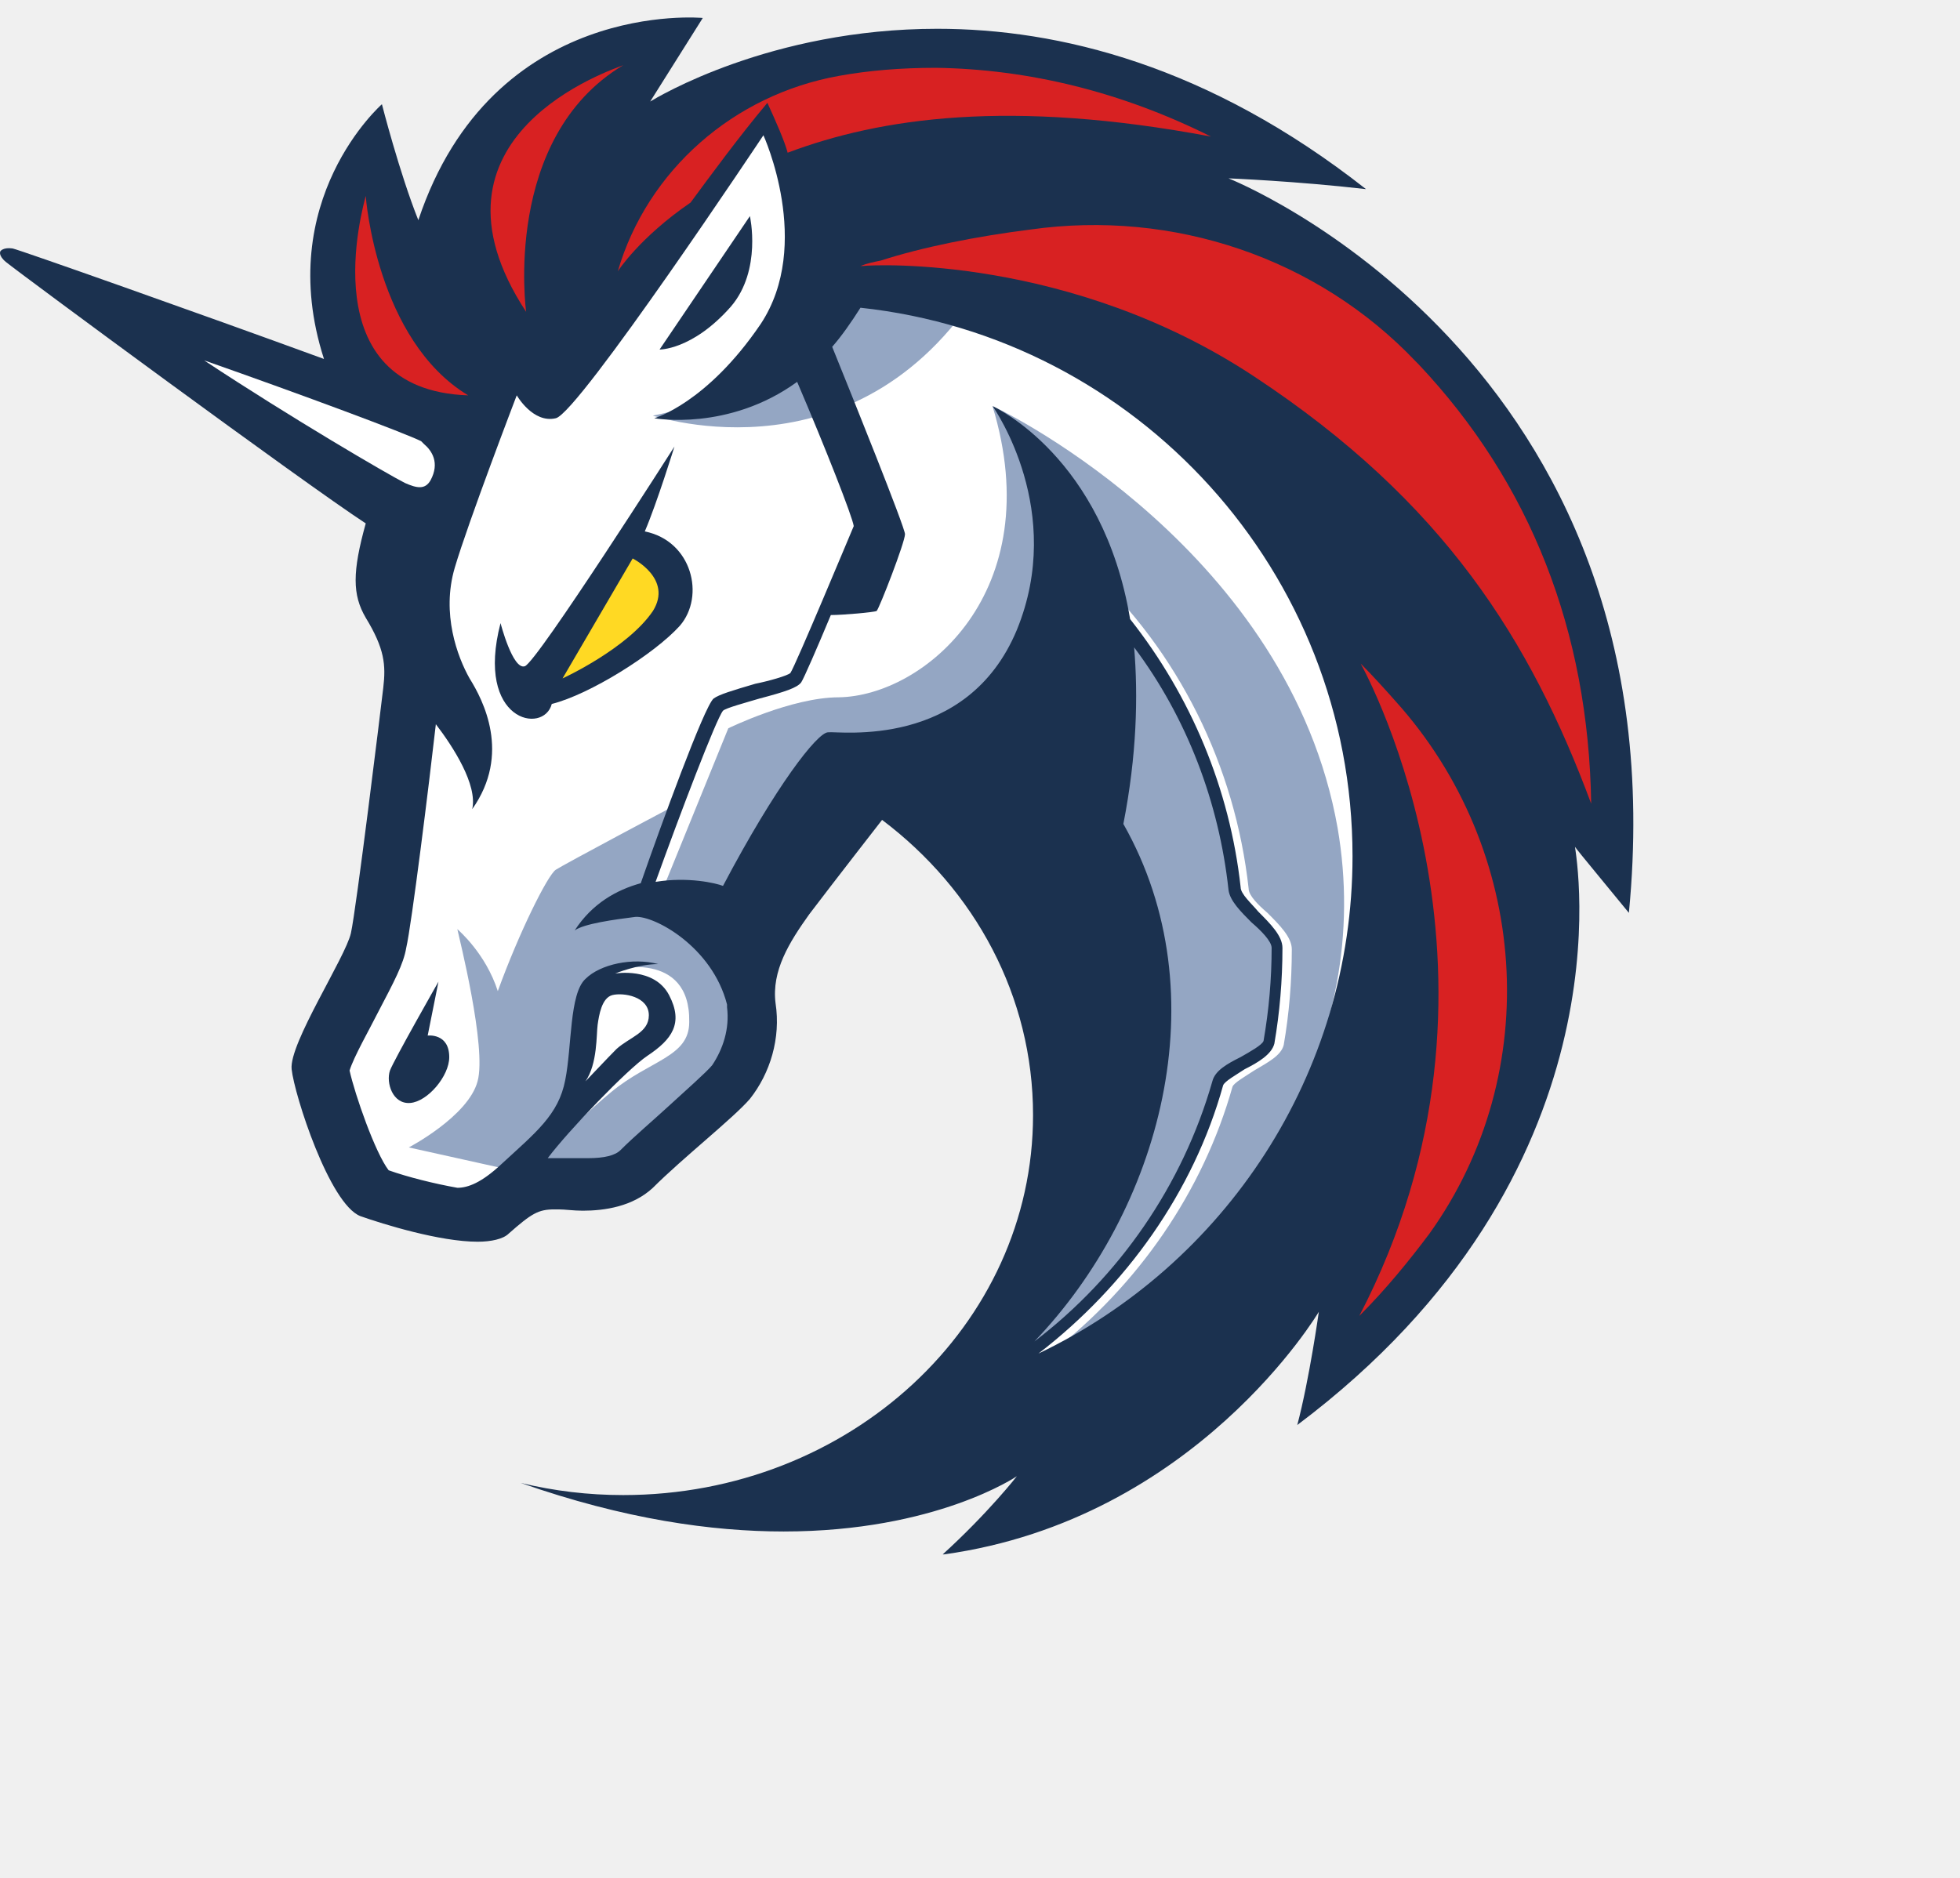
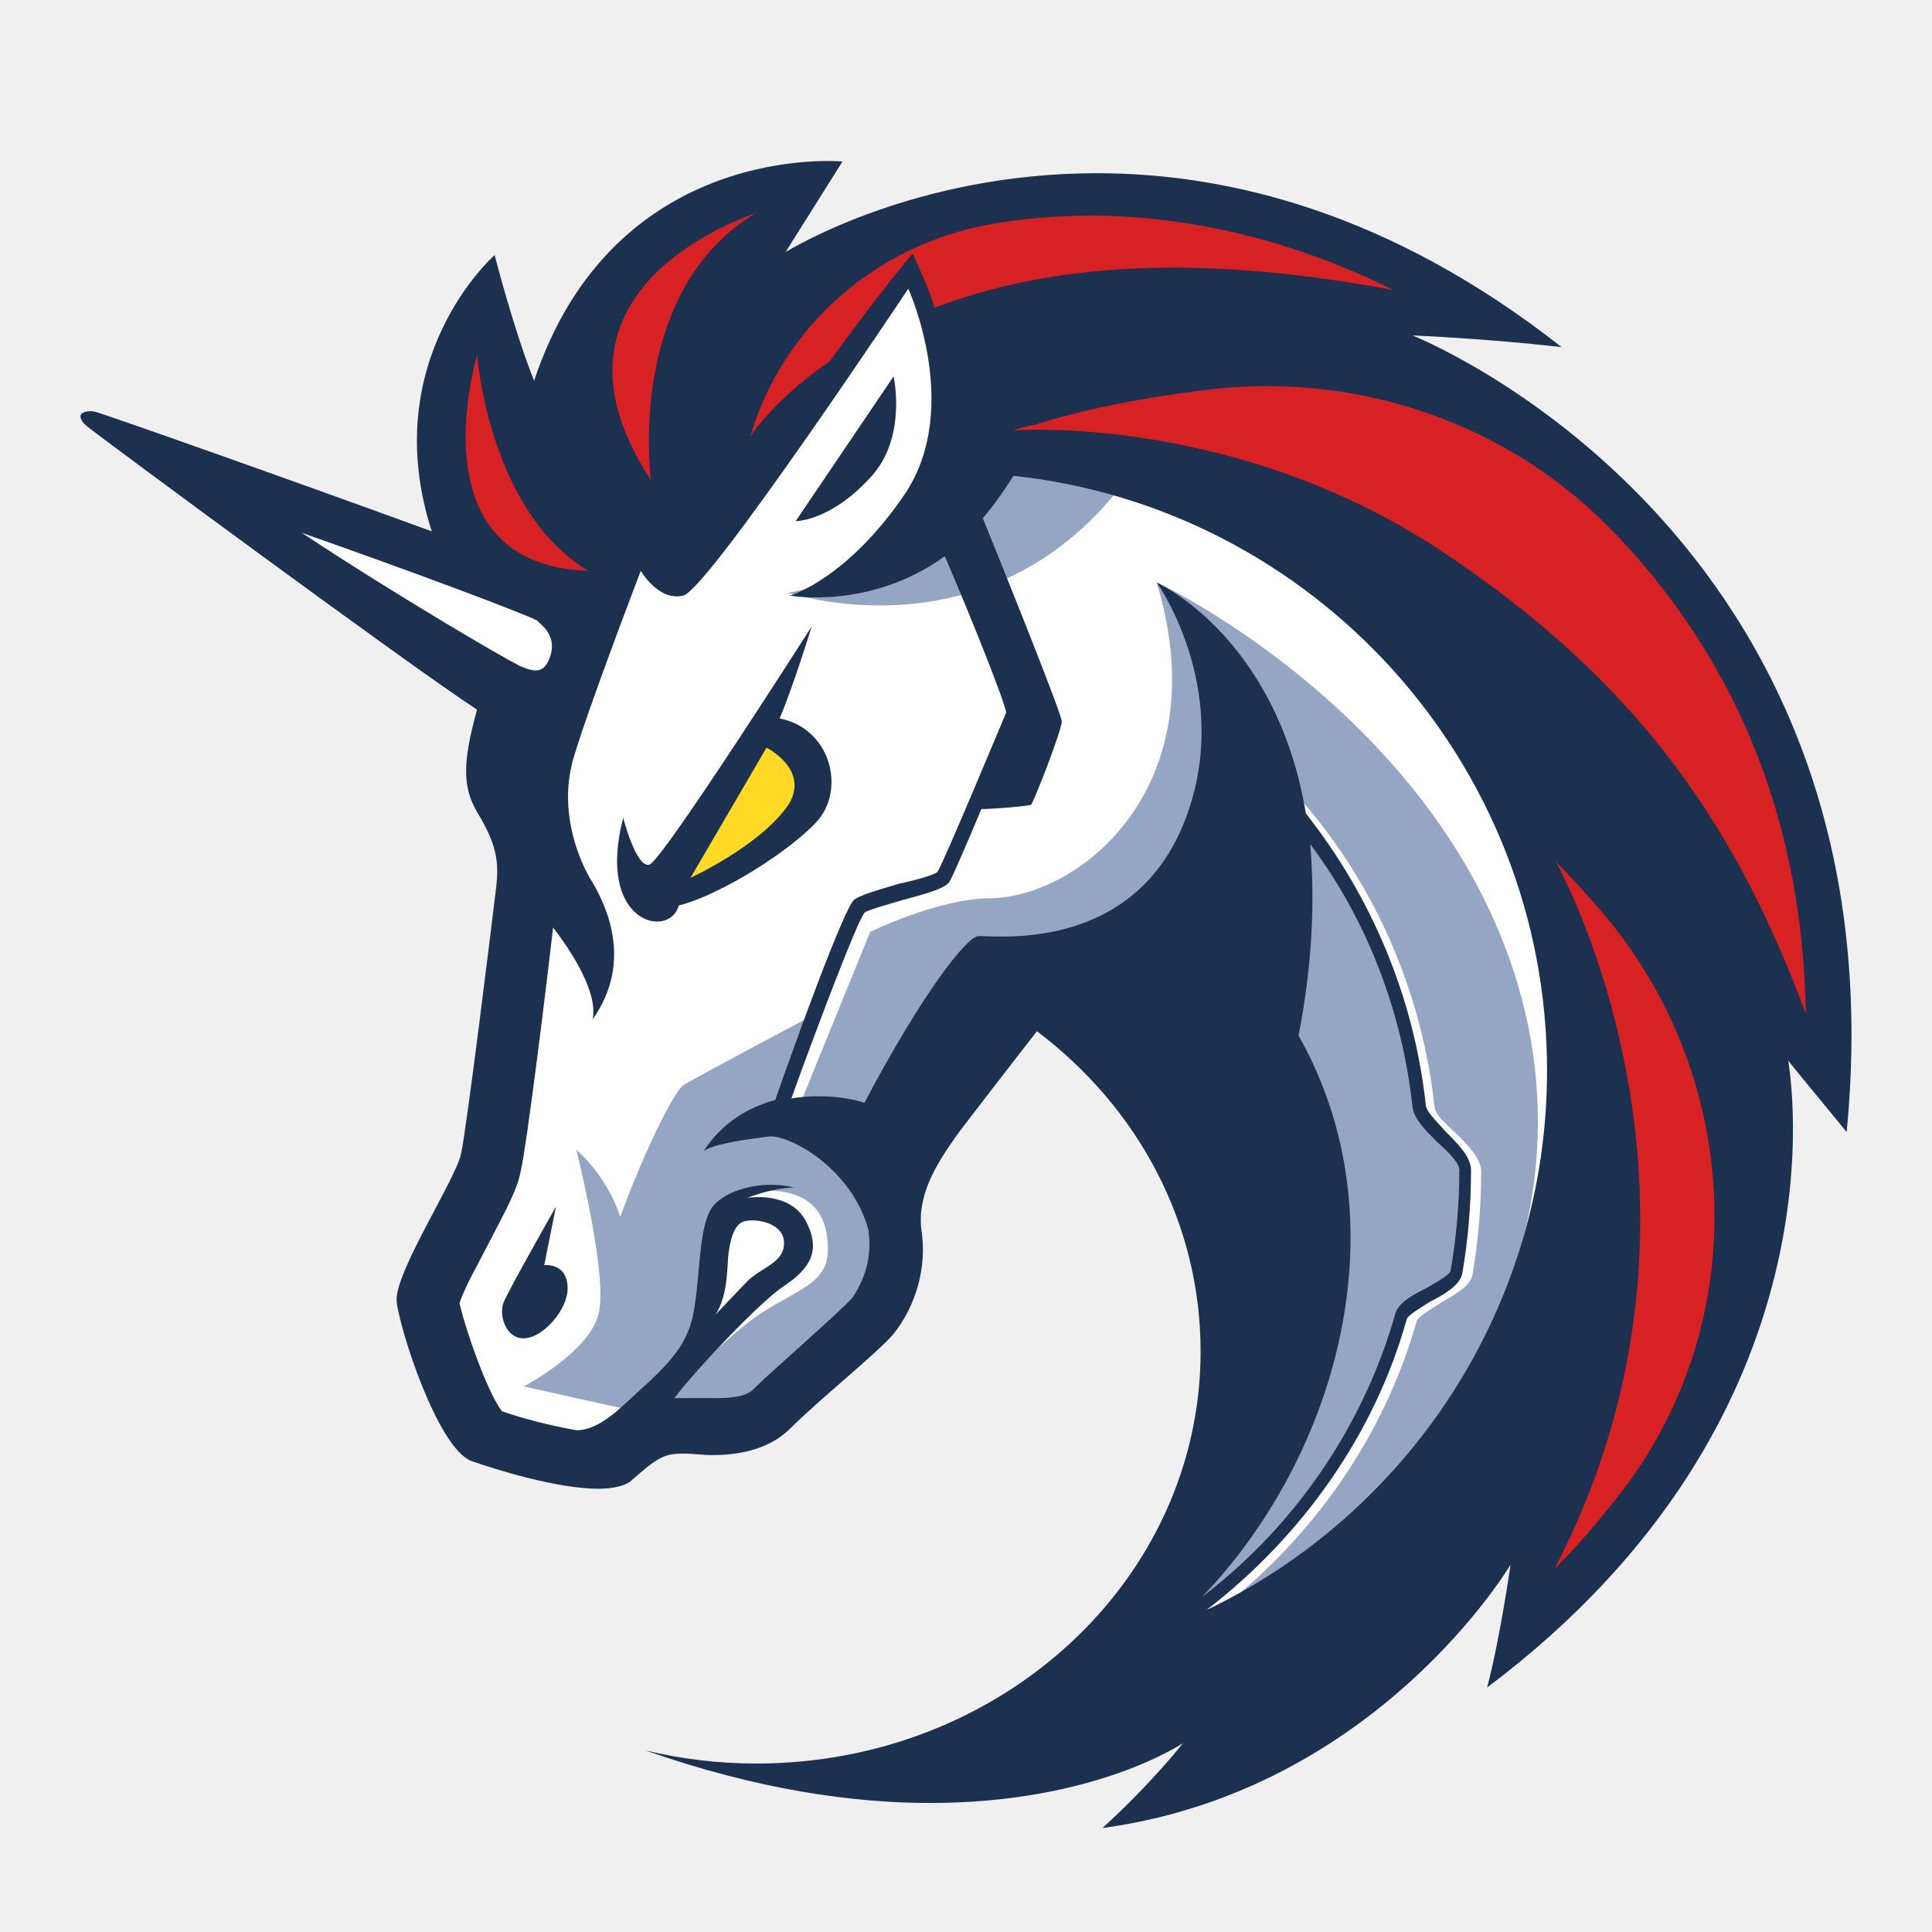
- <svg xmlns="http://www.w3.org/2000/svg" width="48" height="46" viewBox="0 0 48 46" fill="none">
-   <path d="M9.518 21.174L10.574 13.218L1.396 6.846L9.782 9.685L11.763 6.648L18.993 2.158L34.938 10.94L35.764 24.343L28.666 34.215L23.053 35.073L25.959 29.758V24.64L23.846 20.646L21.7 19.226L18.398 22.627V26.225L15.823 28.635L12.555 29.031L11.102 29.857L8.726 29.097L7.735 25.532L9.518 23.023V21.174Z" fill="white" />
-   <path d="M24.176 6.78C22.426 6.417 20.511 6.516 20.511 6.516C20.511 6.516 19.884 9.421 15.988 10.181C16.021 10.181 21.138 11.931 24.176 6.78Z" fill="#94A6C3" />
-   <path d="M25.759 33.125C27.872 31.475 29.457 29.197 30.183 26.622C30.216 26.523 30.513 26.358 30.711 26.225C31.041 26.027 31.372 25.862 31.438 25.598C31.57 24.839 31.636 24.047 31.636 23.254C31.636 22.957 31.338 22.66 31.041 22.363C30.81 22.165 30.579 21.934 30.579 21.769C30.249 18.764 28.863 15.958 26.651 13.911L26.419 14.142C28.565 16.156 29.952 18.896 30.249 21.802C30.282 22.066 30.546 22.33 30.81 22.594C31.041 22.792 31.305 23.089 31.305 23.221C31.305 23.98 31.239 24.74 31.108 25.499C31.074 25.631 30.777 25.763 30.546 25.895C30.216 26.06 29.919 26.225 29.853 26.49C29.061 29.296 27.245 31.739 24.835 33.323C25.264 32.399 26.618 29.395 27.344 27.876L27.212 22.99L23.019 18.929L20.642 19.26L18.034 23.485C18.034 23.485 19.256 25.037 17.539 26.853C15.855 28.635 14.535 29.032 14.535 29.032L13.313 28.371C13.676 27.909 14.402 27.216 14.964 26.754C15.921 25.961 16.879 25.895 16.879 25.037C16.912 23.254 14.997 23.749 14.997 23.749L14.303 24.41L14.006 26.853L12.554 28.669L12.389 28.635L10.012 28.107C10.012 28.107 11.464 27.348 11.695 26.49C11.927 25.664 11.233 22.924 11.2 22.759C11.233 22.792 11.893 23.353 12.191 24.278C12.719 22.825 13.412 21.439 13.61 21.306C13.808 21.174 16.482 19.755 16.482 19.755L15.591 22.099L16.251 21.736L17.836 17.84C17.836 17.84 19.388 17.081 20.543 17.081C22.623 17.048 25.693 14.506 24.307 9.95C24.703 10.115 31.57 13.548 32.758 20.283C33.65 25.466 30.711 30.319 25.759 33.125Z" fill="#94A6C3" />
-   <path d="M17.903 7.506C18.662 6.614 18.365 5.294 18.365 5.294L16.153 8.562C16.12 8.562 16.946 8.595 17.903 7.506Z" fill="#1B314F" />
-   <path d="M10.474 25.367L10.738 24.047C10.738 24.047 9.648 25.962 9.549 26.226C9.45 26.523 9.615 27.051 10.045 27.018C10.474 26.985 11.002 26.358 11.002 25.896C11.002 25.301 10.474 25.367 10.474 25.367Z" fill="#1B314F" />
-   <path d="M30.086 4.369C30.086 4.369 31.737 4.435 33.453 4.633C29.591 1.596 25.926 0.705 22.955 0.705C18.861 0.705 16.088 2.388 15.923 2.487L17.211 0.44C17.211 0.44 12.061 -0.055 10.245 5.393C9.783 4.237 9.353 2.553 9.353 2.553C9.353 2.553 6.679 4.897 7.934 8.793C4.864 7.67 0.473 6.119 0.308 6.086C0.077 6.053 0.011 6.152 0.011 6.152C0.011 6.152 -0.055 6.251 0.143 6.416C0.506 6.713 7.439 11.83 8.957 12.821C8.627 14.009 8.627 14.57 8.957 15.132C9.419 15.891 9.452 16.287 9.386 16.848C9.32 17.41 8.726 22.262 8.594 22.857C8.462 23.451 7.075 25.564 7.142 26.191C7.208 26.818 8.066 29.492 8.825 29.79C9.386 29.988 10.773 30.417 11.697 30.417C12.027 30.417 12.325 30.351 12.457 30.219C13.018 29.724 13.183 29.625 13.579 29.625C13.612 29.625 13.645 29.625 13.678 29.625C13.843 29.625 14.041 29.657 14.273 29.657C14.801 29.657 15.494 29.558 15.989 29.096C16.715 28.37 17.97 27.38 18.366 26.917C18.861 26.29 19.125 25.432 18.993 24.573C18.894 23.781 19.324 23.088 19.819 22.395C20.446 21.569 21.602 20.084 21.602 20.084C23.879 21.8 25.299 24.408 25.299 27.314C25.299 32.464 20.809 36.623 15.263 36.623C14.405 36.623 13.579 36.524 12.754 36.326C15.296 37.218 17.442 37.515 19.192 37.515C22.922 37.515 24.903 36.161 24.903 36.161C24.903 36.161 24.21 37.053 23.087 38.076C23.12 38.076 23.12 38.076 23.12 38.076C29.294 37.218 32.298 32.133 32.298 32.133C32.298 32.133 32.067 33.784 31.77 34.907C39.99 28.733 38.603 21.008 38.571 20.744C38.637 20.843 39.462 21.833 39.891 22.361C41.212 8.76 30.086 4.369 30.086 4.369ZM17.442 26.092C17.31 26.257 16.748 26.752 16.352 27.116C15.956 27.479 15.527 27.842 15.197 28.172C15.065 28.304 14.801 28.37 14.405 28.37C14.273 28.37 14.14 28.37 14.041 28.37C13.975 28.37 13.909 28.37 13.843 28.37C13.777 28.37 13.744 28.37 13.711 28.37C13.612 28.37 13.513 28.37 13.414 28.37C13.909 27.71 15.362 26.191 15.857 25.861C16.451 25.465 16.748 25.069 16.385 24.375C16.022 23.682 15.065 23.847 15.065 23.847C15.065 23.847 15.626 23.616 16.121 23.616C15.494 23.451 14.702 23.616 14.338 23.979C13.942 24.342 14.008 25.63 13.843 26.455C13.678 27.314 13.117 27.743 12.259 28.535C11.796 28.964 11.466 29.096 11.202 29.096C10.641 28.997 9.981 28.832 9.518 28.667C9.188 28.238 8.693 26.818 8.561 26.224C8.66 25.894 9.056 25.201 9.254 24.805C9.651 24.045 9.882 23.616 9.948 23.22C10.08 22.659 10.509 19.192 10.674 17.74C11.103 18.301 11.697 19.225 11.565 19.82C12.523 18.466 11.829 17.145 11.499 16.617C11.202 16.089 10.806 15.033 11.136 13.91C11.466 12.788 12.655 9.684 12.655 9.684C12.655 9.684 13.051 10.378 13.612 10.245C14.173 10.114 18.696 3.313 18.696 3.313C18.696 3.313 19.918 5.987 18.63 7.935C17.31 9.882 16.022 10.245 16.022 10.245C16.022 10.245 17.838 10.576 19.522 9.354C20.215 10.972 20.875 12.655 20.908 12.887C20.809 13.118 19.489 16.287 19.357 16.485C19.291 16.551 18.828 16.683 18.498 16.749C17.937 16.914 17.607 17.013 17.475 17.112C17.244 17.31 16.187 20.216 15.692 21.635C15.098 21.8 14.504 22.13 14.074 22.791C14.306 22.626 15.032 22.527 15.56 22.46C16.022 22.427 17.442 23.187 17.805 24.606C17.805 24.639 17.805 24.639 17.805 24.672C17.871 25.201 17.706 25.696 17.442 26.092ZM14.338 26.488C14.636 26.059 14.603 25.333 14.636 25.102C14.669 24.87 14.735 24.441 14.999 24.375C15.263 24.309 15.89 24.408 15.89 24.87C15.89 25.3 15.428 25.399 15.098 25.696C14.867 25.927 14.405 26.422 14.338 26.488ZM27.511 20.183C27.841 18.499 27.874 17.046 27.775 15.858C29.063 17.575 29.855 19.654 30.086 21.8C30.119 22.064 30.383 22.328 30.647 22.593C30.878 22.791 31.142 23.055 31.142 23.22C31.142 23.979 31.076 24.738 30.944 25.498C30.911 25.597 30.614 25.762 30.383 25.894C30.053 26.059 29.756 26.224 29.69 26.488C28.964 29.03 27.412 31.275 25.332 32.86C28.402 29.657 29.888 24.375 27.511 20.183ZM25.431 33.157C27.577 31.506 29.228 29.195 29.954 26.587C29.987 26.488 30.284 26.323 30.482 26.191C30.812 26.026 31.142 25.828 31.209 25.564C31.34 24.805 31.407 24.012 31.407 23.22C31.407 22.923 31.109 22.626 30.812 22.328C30.647 22.13 30.383 21.899 30.383 21.734C30.119 19.324 29.162 17.046 27.676 15.165C27.016 11.203 24.375 9.981 24.309 9.948C24.375 10.047 26.091 12.524 24.903 15.429C23.681 18.367 20.545 17.905 20.281 17.938C20.017 17.938 18.993 19.258 17.706 21.701C17.541 21.635 16.848 21.47 16.055 21.602C16.649 19.951 17.541 17.608 17.706 17.41C17.772 17.343 18.267 17.211 18.597 17.112C19.224 16.947 19.522 16.848 19.621 16.716C19.687 16.617 20.017 15.858 20.347 15.066C20.644 15.066 21.403 14.999 21.469 14.966C21.535 14.9 22.163 13.283 22.163 13.085C22.163 12.92 20.875 9.717 20.38 8.496C20.611 8.232 20.842 7.902 21.073 7.538C27.841 8.265 33.123 14.009 33.123 20.975C33.123 26.323 29.987 30.978 25.431 33.157Z" fill="#1B314F" />
-   <path d="M16.649 15.329C17.276 14.603 16.946 13.249 15.791 13.018C16.088 12.325 16.517 10.938 16.517 10.938C16.517 10.938 13.15 16.221 12.853 16.32C12.556 16.419 12.258 15.263 12.258 15.263C11.631 17.673 13.315 18.003 13.513 17.244C14.437 17.013 16.022 16.023 16.649 15.329Z" fill="#1B314F" />
-   <path d="M13.777 16.618L15.494 13.68C15.494 13.68 16.485 14.175 15.989 14.968C15.362 15.892 13.777 16.618 13.777 16.618Z" fill="#FFD923" />
-   <path d="M35.006 30.22C34.511 30.88 33.949 31.574 33.289 32.234C37.548 24.047 33.487 16.552 33.322 16.255C33.619 16.552 33.916 16.883 34.18 17.18C37.449 20.811 37.845 26.259 35.006 30.22Z" fill="#D82122" />
-   <path d="M38.968 19.687C37.482 15.693 35.369 12.292 30.714 9.222C26.224 6.251 21.404 6.482 21.14 6.515C21.107 6.515 21.074 6.515 21.074 6.515C21.239 6.449 21.404 6.416 21.569 6.383C22.593 6.053 23.913 5.789 25.234 5.623C28.733 5.128 32.266 6.317 34.676 8.859C34.709 8.892 34.709 8.892 34.742 8.925C37.482 11.83 38.902 15.462 38.968 19.687Z" fill="#D82122" />
-   <path d="M29.655 3.345C24.736 2.42 21.567 2.883 19.289 3.741C19.223 3.477 18.991 2.949 18.793 2.519C18.1 3.345 17.374 4.335 16.912 4.962C15.657 5.821 15.129 6.646 15.129 6.646C15.855 4.17 17.968 2.321 20.543 1.859C21.269 1.727 22.062 1.661 22.92 1.661C25.198 1.694 27.476 2.255 29.655 3.345Z" fill="#D82122" />
-   <path d="M11.466 9.685C7.604 9.553 8.891 5.063 8.957 4.799C8.957 4.832 9.221 8.331 11.466 9.685Z" fill="#D82122" />
-   <path d="M15.262 1.597C12.291 3.38 12.885 7.639 12.885 7.639C10.046 3.314 15.031 1.696 15.262 1.597Z" fill="#D82122" />
-   <path d="M10.379 10.873C10.577 11.039 10.775 11.336 10.544 11.765C10.412 11.996 10.214 11.963 9.917 11.831C9.521 11.633 7.144 10.246 4.998 8.827C7.441 9.685 9.917 10.609 10.313 10.807C10.313 10.807 10.346 10.841 10.379 10.873Z" fill="white" />
+ <svg xmlns="http://www.w3.org/2000/svg" width="40" height="40" viewBox="0 0 40 40" fill="none">
+   <path d="M10.391 22.35L11.36 15.057L2.947 9.216L10.633 11.819L12.449 9.034L19.077 4.919L33.694 12.969L34.45 25.255L27.944 34.304L22.799 35.09L25.462 30.218V25.527L23.525 21.866L21.558 20.564L18.532 23.681V26.98L16.171 29.189L13.175 29.552L11.844 30.309L9.665 29.613L8.757 26.345L10.391 24.045V22.35Z" fill="white" />
+   <path d="M23.828 9.156C22.224 8.823 20.468 8.914 20.468 8.914C20.468 8.914 19.894 11.577 16.323 12.273C16.353 12.273 21.044 13.877 23.828 9.156Z" fill="#94A6C3" />
+   <path d="M25.279 33.305C27.216 31.792 28.669 29.704 29.334 27.343C29.365 27.253 29.637 27.101 29.819 26.98C30.121 26.799 30.424 26.647 30.484 26.405C30.605 25.709 30.666 24.983 30.666 24.257C30.666 23.984 30.394 23.712 30.121 23.44C29.909 23.258 29.698 23.046 29.698 22.895C29.395 20.141 28.124 17.569 26.096 15.692L25.884 15.904C27.852 17.75 29.123 20.262 29.395 22.925C29.425 23.167 29.667 23.409 29.909 23.651C30.121 23.833 30.363 24.105 30.363 24.226C30.363 24.922 30.303 25.619 30.182 26.314C30.151 26.436 29.879 26.557 29.667 26.678C29.365 26.829 29.092 26.98 29.032 27.223C28.305 29.795 26.641 32.034 24.432 33.487C24.825 32.639 26.066 29.886 26.732 28.493L26.611 24.015L22.767 20.292L20.589 20.595L18.198 24.468C18.198 24.468 19.317 25.891 17.744 27.555C16.201 29.189 14.99 29.553 14.99 29.553L13.87 28.947C14.203 28.524 14.869 27.888 15.383 27.465C16.261 26.738 17.139 26.678 17.139 25.891C17.169 24.257 15.414 24.711 15.414 24.711L14.778 25.316L14.506 27.555L13.174 29.22L13.023 29.189L10.844 28.705C10.844 28.705 12.176 28.009 12.387 27.223C12.599 26.466 11.964 23.954 11.934 23.803C11.964 23.833 12.569 24.348 12.841 25.195C13.325 23.863 13.961 22.592 14.143 22.471C14.324 22.35 16.776 21.049 16.776 21.049L15.958 23.198L16.564 22.865L18.016 19.294C18.016 19.294 19.439 18.598 20.498 18.598C22.404 18.567 25.219 16.237 23.948 12.061C24.311 12.212 30.605 15.36 31.695 21.533C32.512 26.284 29.819 30.733 25.279 33.305Z" fill="#94A6C3" />
+   <path d="M18.078 9.821C18.774 9.004 18.501 7.793 18.501 7.793L16.474 10.789C16.444 10.789 17.2 10.819 18.078 9.821Z" fill="#1B314F" />
+   <path d="M11.268 26.194L11.51 24.983C11.51 24.983 10.511 26.739 10.42 26.981C10.329 27.253 10.481 27.737 10.874 27.707C11.268 27.677 11.752 27.102 11.752 26.678C11.752 26.133 11.268 26.194 11.268 26.194Z" fill="#1B314F" />
+   <path d="M29.245 6.945C29.245 6.945 30.759 7.006 32.332 7.187C28.791 4.403 25.432 3.586 22.709 3.586C18.956 3.586 16.414 5.13 16.263 5.22L17.443 3.344C17.443 3.344 12.722 2.89 11.058 7.883C10.634 6.824 10.241 5.281 10.241 5.281C10.241 5.281 7.789 7.43 8.939 11.001C6.125 9.972 2.1 8.549 1.949 8.519C1.737 8.489 1.676 8.58 1.676 8.58C1.676 8.58 1.616 8.67 1.797 8.822C2.13 9.094 8.485 13.785 9.877 14.693C9.575 15.782 9.575 16.297 9.877 16.811C10.301 17.507 10.331 17.87 10.271 18.384C10.21 18.899 9.666 23.348 9.545 23.892C9.424 24.437 8.153 26.374 8.213 26.949C8.274 27.524 9.06 29.975 9.756 30.247C10.271 30.429 11.542 30.823 12.389 30.823C12.692 30.823 12.964 30.762 13.085 30.641C13.6 30.187 13.751 30.096 14.114 30.096C14.145 30.096 14.175 30.096 14.205 30.096C14.356 30.096 14.538 30.126 14.75 30.126C15.234 30.126 15.87 30.036 16.323 29.612C16.989 28.946 18.139 28.038 18.502 27.615C18.956 27.04 19.198 26.253 19.077 25.466C18.986 24.74 19.38 24.104 19.834 23.469C20.409 22.712 21.468 21.35 21.468 21.35C23.556 22.924 24.857 25.315 24.857 27.978C24.857 32.699 20.742 36.512 15.658 36.512C14.871 36.512 14.114 36.421 13.358 36.239C15.688 37.056 17.655 37.329 19.259 37.329C22.679 37.329 24.494 36.088 24.494 36.088C24.494 36.088 23.859 36.905 22.83 37.843C22.86 37.843 22.86 37.843 22.86 37.843C28.519 37.056 31.273 32.396 31.273 32.396C31.273 32.396 31.061 33.909 30.789 34.938C38.324 29.279 37.053 22.198 37.023 21.956C37.084 22.046 37.84 22.954 38.233 23.438C39.444 10.97 29.245 6.945 29.245 6.945ZM17.655 26.858C17.534 27.009 17.019 27.463 16.656 27.796C16.293 28.129 15.9 28.462 15.597 28.765C15.476 28.886 15.234 28.946 14.871 28.946C14.75 28.946 14.629 28.946 14.538 28.946C14.477 28.946 14.417 28.946 14.356 28.946C14.296 28.946 14.266 28.946 14.235 28.946C14.145 28.946 14.054 28.946 13.963 28.946C14.417 28.341 15.748 26.949 16.202 26.646C16.747 26.283 17.019 25.92 16.686 25.284C16.354 24.649 15.476 24.8 15.476 24.8C15.476 24.8 15.991 24.588 16.444 24.588C15.87 24.437 15.143 24.588 14.81 24.921C14.447 25.254 14.508 26.434 14.356 27.191C14.205 27.978 13.691 28.371 12.904 29.097C12.48 29.491 12.177 29.612 11.935 29.612C11.421 29.521 10.816 29.37 10.392 29.218C10.089 28.825 9.635 27.524 9.514 26.979C9.605 26.676 9.968 26.041 10.15 25.678C10.513 24.982 10.725 24.588 10.785 24.225C10.906 23.711 11.3 20.533 11.451 19.202C11.845 19.716 12.389 20.563 12.268 21.108C13.146 19.867 12.51 18.657 12.208 18.173C11.935 17.689 11.572 16.72 11.875 15.691C12.177 14.662 13.267 11.818 13.267 11.818C13.267 11.818 13.63 12.453 14.145 12.332C14.659 12.211 18.805 5.977 18.805 5.977C18.805 5.977 19.925 8.428 18.744 10.214C17.534 11.999 16.354 12.332 16.354 12.332C16.354 12.332 18.018 12.635 19.561 11.515C20.197 12.998 20.802 14.541 20.832 14.753C20.742 14.965 19.531 17.87 19.41 18.052C19.35 18.112 18.926 18.233 18.623 18.294C18.109 18.445 17.806 18.536 17.685 18.627C17.473 18.808 16.505 21.471 16.051 22.773C15.506 22.924 14.962 23.227 14.568 23.832C14.78 23.68 15.446 23.59 15.93 23.529C16.354 23.499 17.655 24.195 17.988 25.496C17.988 25.526 17.988 25.526 17.988 25.557C18.048 26.041 17.897 26.495 17.655 26.858ZM14.81 27.221C15.083 26.828 15.052 26.162 15.083 25.95C15.113 25.738 15.174 25.345 15.416 25.284C15.658 25.224 16.233 25.315 16.233 25.738C16.233 26.132 15.809 26.223 15.506 26.495C15.294 26.707 14.871 27.161 14.81 27.221ZM26.885 21.441C27.188 19.898 27.218 18.566 27.127 17.477C28.307 19.05 29.034 20.957 29.245 22.924C29.276 23.166 29.518 23.408 29.76 23.65C29.972 23.832 30.214 24.074 30.214 24.225C30.214 24.921 30.153 25.617 30.032 26.313C30.002 26.404 29.73 26.555 29.518 26.676C29.215 26.828 28.943 26.979 28.882 27.221C28.217 29.551 26.794 31.609 24.888 33.062C27.702 30.126 29.064 25.285 26.885 21.441ZM24.979 33.334C26.946 31.821 28.459 29.703 29.125 27.312C29.155 27.221 29.427 27.07 29.609 26.949C29.911 26.797 30.214 26.616 30.274 26.374C30.395 25.678 30.456 24.951 30.456 24.225C30.456 23.953 30.184 23.68 29.911 23.408C29.76 23.227 29.518 23.015 29.518 22.863C29.276 20.654 28.398 18.566 27.036 16.841C26.431 13.21 24.01 12.09 23.95 12.06C24.01 12.15 25.584 14.42 24.494 17.083C23.375 19.777 20.5 19.353 20.258 19.383C20.015 19.383 19.077 20.594 17.897 22.833C17.746 22.773 17.11 22.621 16.384 22.742C16.929 21.229 17.746 19.081 17.897 18.899C17.958 18.839 18.412 18.718 18.714 18.627C19.289 18.475 19.561 18.384 19.652 18.264C19.713 18.173 20.015 17.477 20.318 16.75C20.59 16.75 21.286 16.69 21.347 16.66C21.407 16.599 21.983 15.116 21.983 14.935C21.983 14.783 20.802 11.848 20.348 10.728C20.56 10.486 20.772 10.183 20.984 9.851C27.188 10.516 32.03 15.782 32.03 22.167C32.03 27.07 29.155 31.337 24.979 33.334Z" fill="#1B314F" />
+   <path d="M16.928 16.992C17.503 16.326 17.201 15.086 16.142 14.874C16.414 14.238 16.807 12.967 16.807 12.967C16.807 12.967 13.721 17.809 13.448 17.9C13.176 17.991 12.903 16.932 12.903 16.932C12.329 19.141 13.872 19.444 14.053 18.747C14.901 18.536 16.354 17.628 16.928 16.992Z" fill="#1B314F" />
+   <path d="M14.296 18.174L15.87 15.48C15.87 15.48 16.777 15.934 16.323 16.661C15.748 17.508 14.296 18.174 14.296 18.174Z" fill="#FFD923" />
+   <path d="M33.755 30.642C33.301 31.247 32.787 31.883 32.182 32.488C36.086 24.983 32.363 18.113 32.212 17.841C32.484 18.113 32.757 18.416 32.999 18.689C35.995 22.017 36.358 27.011 33.755 30.642Z" fill="#D82122" />
+   <path d="M37.387 20.987C36.025 17.325 34.088 14.208 29.821 11.394C25.706 8.67 21.287 8.882 21.045 8.912C21.015 8.912 20.985 8.912 20.985 8.912C21.136 8.852 21.287 8.822 21.439 8.791C22.377 8.489 23.587 8.247 24.798 8.095C28.006 7.641 31.244 8.731 33.453 11.061C33.483 11.091 33.483 11.091 33.513 11.121C36.025 13.785 37.326 17.113 37.387 20.987Z" fill="#D82122" />
+   <path d="M28.85 6.006C24.341 5.159 21.436 5.583 19.348 6.37C19.287 6.127 19.076 5.643 18.894 5.25C18.258 6.006 17.593 6.914 17.169 7.489C16.019 8.276 15.535 9.033 15.535 9.033C16.201 6.763 18.137 5.068 20.498 4.645C21.164 4.524 21.89 4.463 22.677 4.463C24.765 4.493 26.853 5.008 28.85 6.006Z" fill="#D82122" />
+   <path d="M12.178 11.818C8.637 11.697 9.817 7.581 9.878 7.339C9.878 7.37 10.12 10.577 12.178 11.818Z" fill="#D82122" />
+   <path d="M15.657 4.404C12.934 6.039 13.478 9.942 13.478 9.942C10.876 5.978 15.445 4.495 15.657 4.404Z" fill="#D82122" />
+   <path d="M11.181 12.908C11.363 13.059 11.544 13.331 11.332 13.725C11.211 13.937 11.03 13.906 10.757 13.785C10.394 13.604 8.215 12.333 6.248 11.031C8.488 11.818 10.757 12.666 11.12 12.847C11.12 12.847 11.151 12.877 11.181 12.908Z" fill="white" />
</svg>
